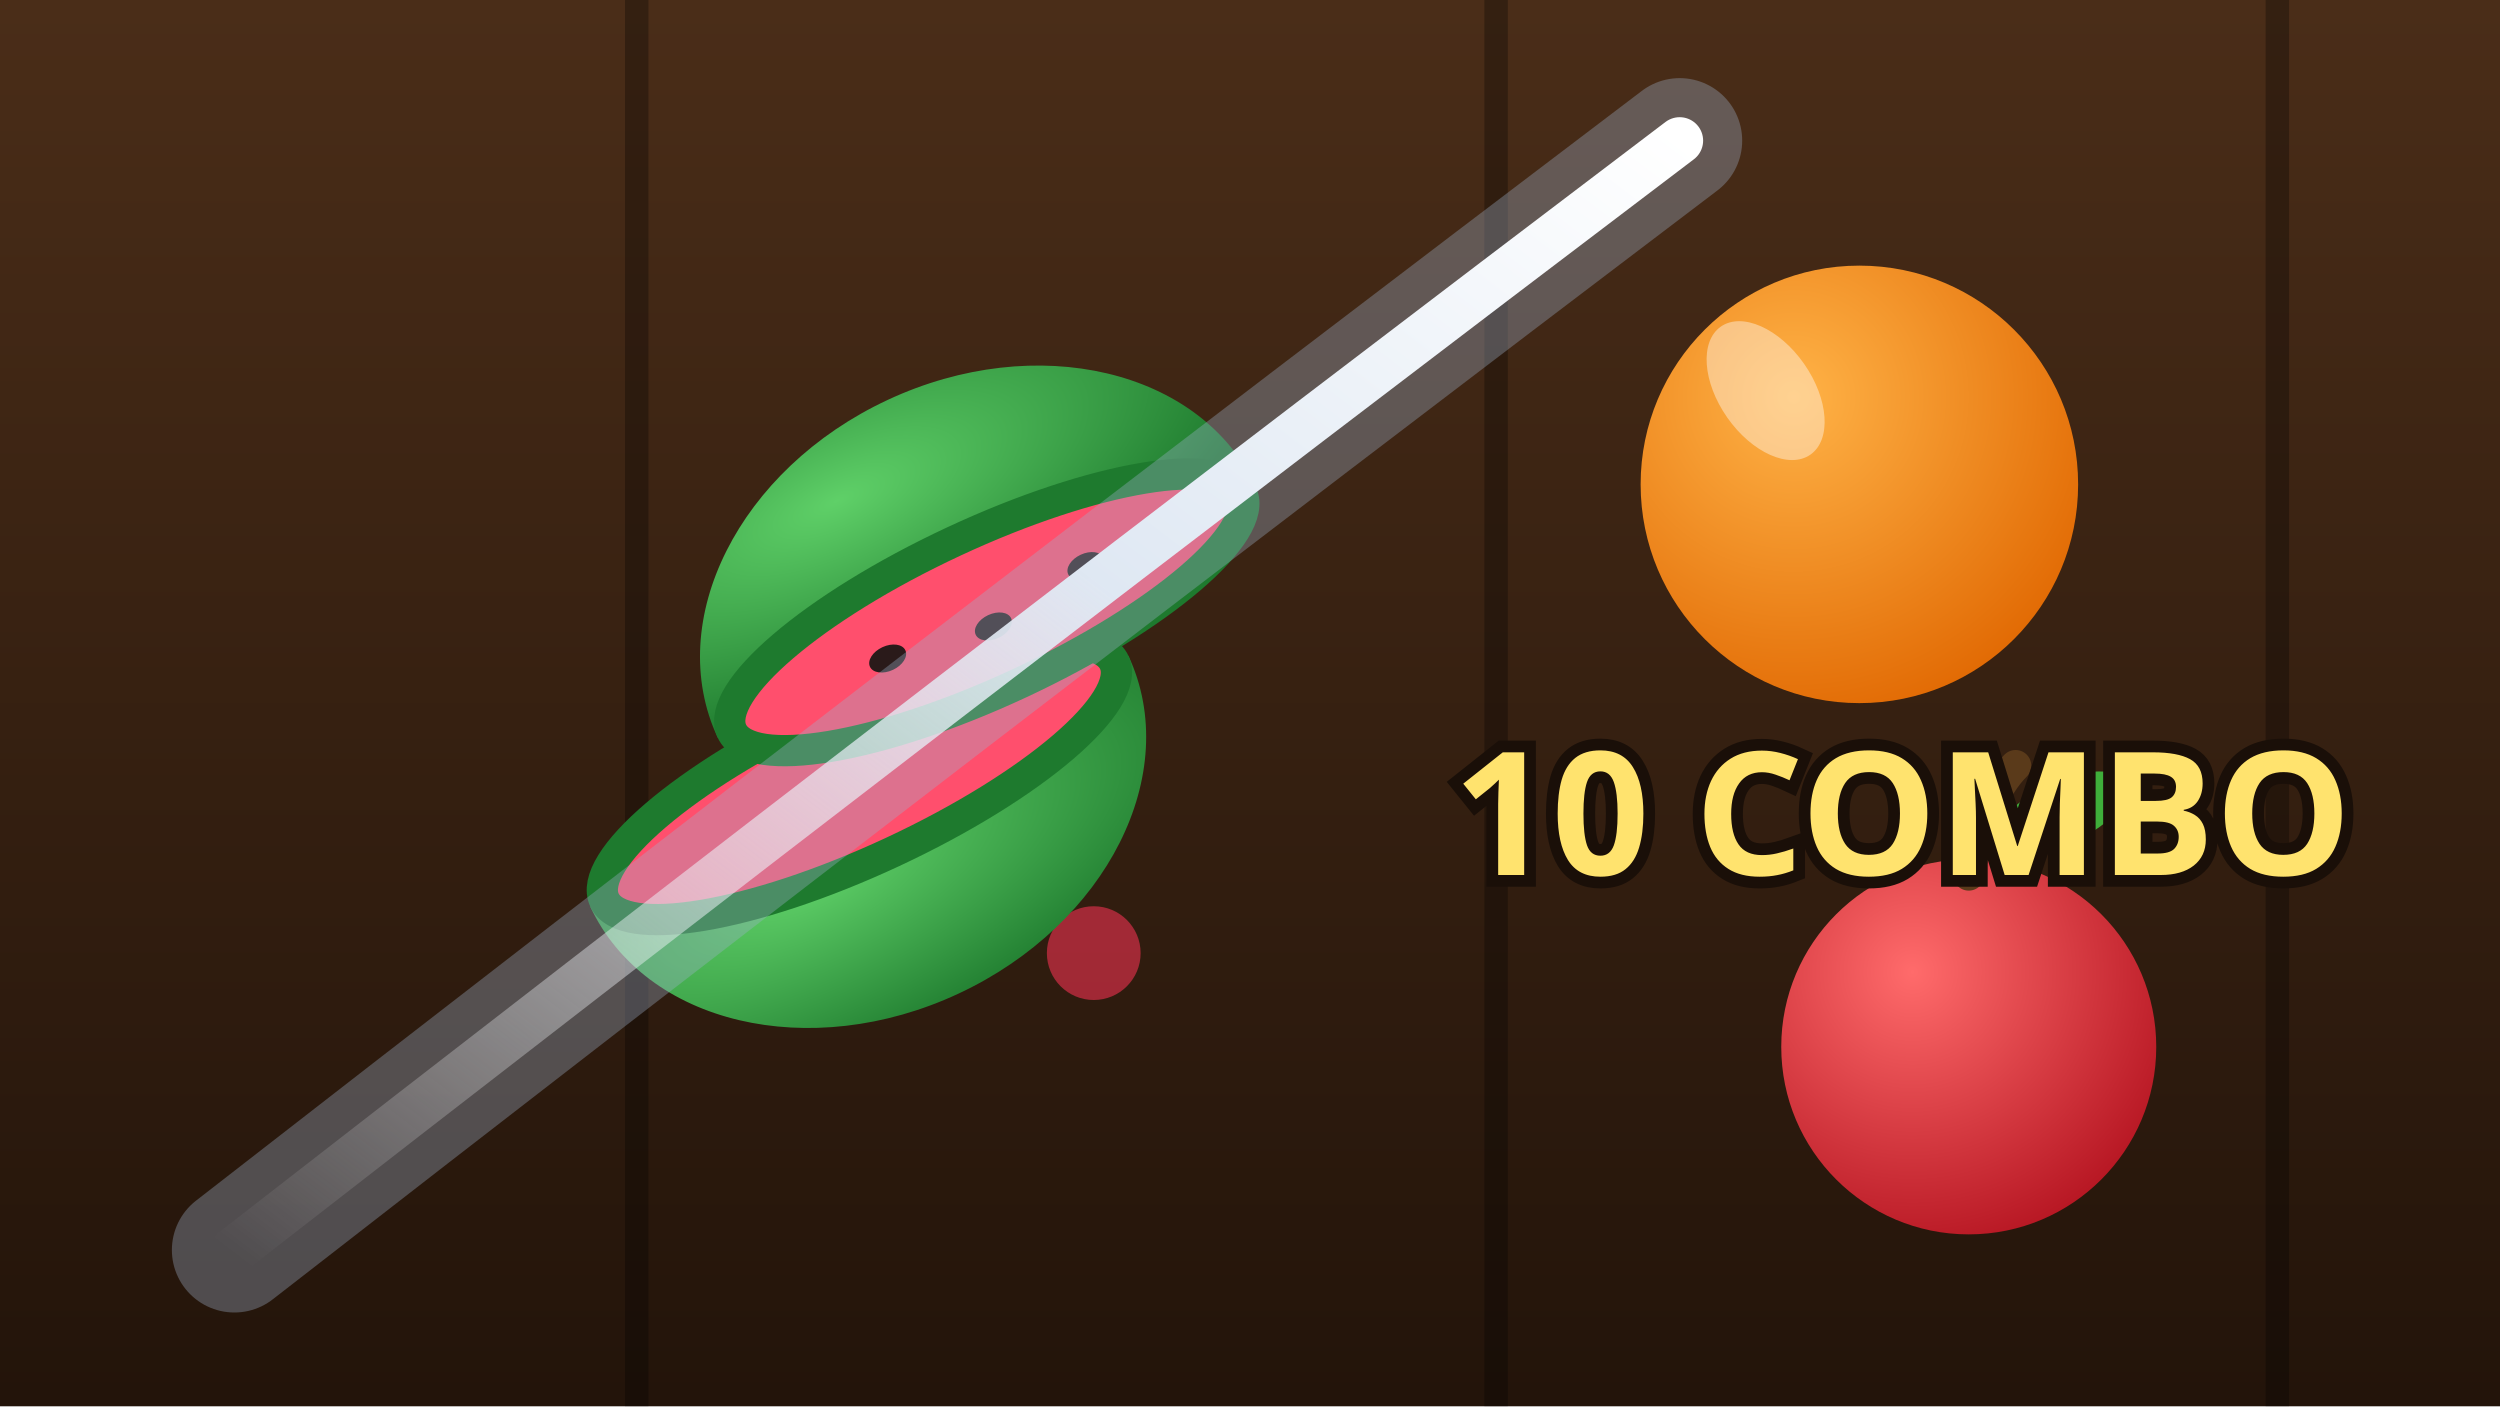
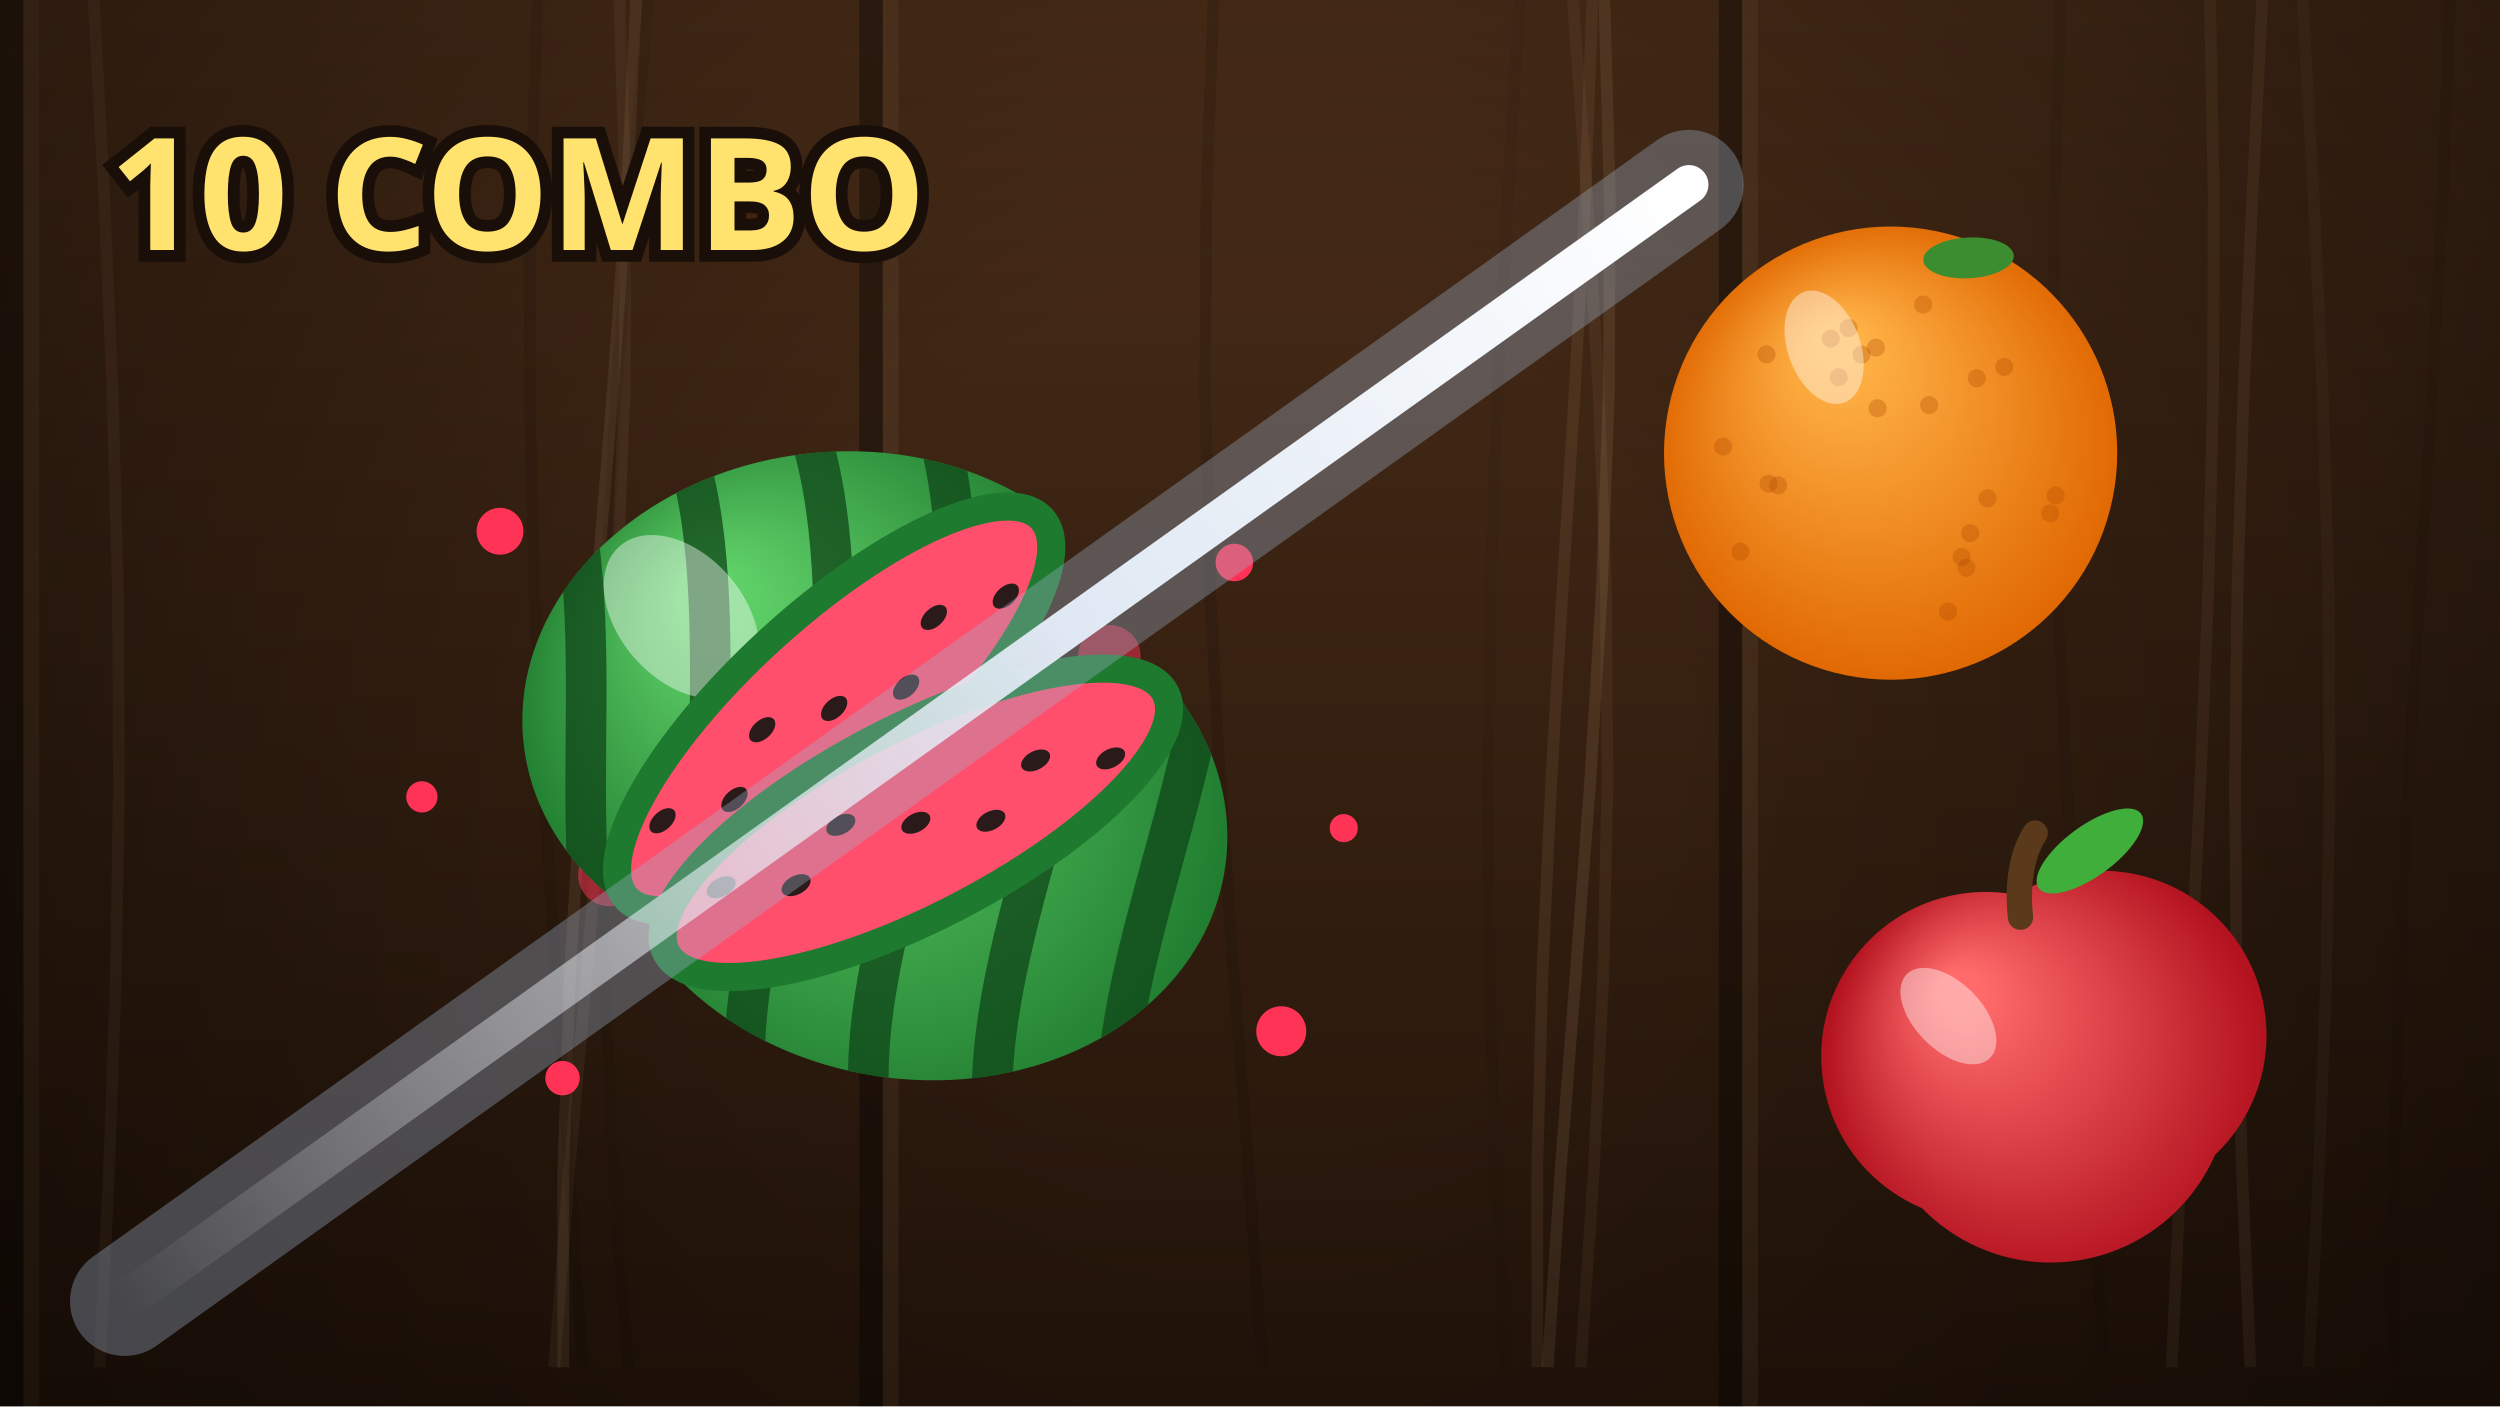
<svg xmlns="http://www.w3.org/2000/svg" viewBox="0 0 320 180">
  <defs>
    <linearGradient id="bg" x1="0" y1="0" x2="0" y2="1">
      <stop offset="0" stop-color="#4a2d18" />
      <stop offset="1" stop-color="#23140a" />
    </linearGradient>
-     <radialGradient id="melon" cx=".35" cy=".3" r=".8">
+     <radialGradient id="vig" gradientUnits="userSpaceOnUse" cx="160" cy="90" r="240" fr="54">
+       <stop offset="0" stop-color="#000" stop-opacity="0" />
+       <stop offset="1" stop-color="#000" stop-opacity=".6" />
+     </radialGradient>
+     <clipPath id="c0">
+       <rect x="-80" y="-80" width="160" height="80" />
+     </clipPath>
+     <clipPath id="c1">
+       <ellipse rx="40" ry="32.8" />
+     </clipPath>
+     <radialGradient id="g2" gradientUnits="userSpaceOnUse" cx="0" cy="0" r="42" fx="-14" fy="-16" fr="4">
      <stop offset="0" stop-color="#5fd068" />
      <stop offset="1" stop-color="#1e7a2e" />
    </radialGradient>
-     <radialGradient id="orange" cx=".35" cy=".3" r=".8">
+     <clipPath id="c3">
+       <rect x="-80" y="0" width="160" height="80" />
+     </clipPath>
+     <clipPath id="c4">
+       <ellipse rx="40" ry="32.8" />
+     </clipPath>
+     <radialGradient id="g5" gradientUnits="userSpaceOnUse" cx="0" cy="0" r="42" fx="-14" fy="-16" fr="4">
+       <stop offset="0" stop-color="#5fd068" />
+       <stop offset="1" stop-color="#1e7a2e" />
+     </radialGradient>
+     <radialGradient id="g6" gradientUnits="userSpaceOnUse" cx="0" cy="0" r="30.45" fx="-10.15" fy="-11.6" fr="2.9">
      <stop offset="0" stop-color="#ffb347" />
      <stop offset="1" stop-color="#e06600" />
    </radialGradient>
-     <radialGradient id="apple" cx=".35" cy=".3" r=".8">
+     <radialGradient id="g7" gradientUnits="userSpaceOnUse" cx="0" cy="0" r="28.35" fx="-9.45" fy="-10.8" fr="2.7">
      <stop offset="0" stop-color="#ff6b6b" />
      <stop offset="1" stop-color="#b3121f" />
    </radialGradient>
-     <linearGradient id="blade" x1="0" y1="1" x2="1" y2="0">
+     <linearGradient id="blade" gradientUnits="userSpaceOnUse" x1="15.96" y1="166.56" x2="216.18" y2="23.63">
      <stop offset="0" stop-color="#fff" stop-opacity="0" />
      <stop offset=".6" stop-color="#dfe8f3" />
      <stop offset="1" stop-color="#fff" />
    </linearGradient>
  </defs>
  <rect width="320" height="180" fill="url(#bg)" />
-   <g fill="#000" opacity=".3">
-     <rect x="80" width="3" height="180" />
-     <rect x="190" width="3" height="180" />
-     <rect x="290" width="3" height="180" />
+   <polyline points="12 0 13.32 25 14.4 50 15.08 75 15.23 100 14.83 125 13.95 150 12.73 175" fill="none" stroke="rgb(255,210,160)" stroke-opacity="0.07" stroke-width="1.5" />
+   <polyline points="79.28 0 80.07 25 79.95 50 78.93 75 77.2 100 75.04 125 72.83 150 70.94 175" fill="none" stroke="rgb(255,210,160)" stroke-opacity="0.07" stroke-width="1.5" />
+   <polyline points="81.43 0 80.21 25 78.44 50 76.4 75 74.46 100 72.94 125 72.1 150 72.1 175" fill="none" stroke="rgb(255,210,160)" stroke-opacity="0.1" stroke-width="1.5" />
+   <polyline points="82.98 0 80.82 25 78.9 50 77.56 75 77.02 100 77.37 125 78.55 150 80.37 175" fill="none" stroke="rgb(0,0,0)" stroke-opacity="0.08" stroke-width="1.5" />
+   <polyline points="68.8 0 67.95 25 67.79 50 68.36 75 69.56 100 71.18 125 72.95 150 74.56 175" fill="none" stroke="rgb(0,0,0)" stroke-opacity="0.1" stroke-width="1.5" />
+   <rect x="0" width="3" height="180" fill="#000" fill-opacity=".35" />
+   <rect x="3" width="2" height="180" fill="rgb(255,220,180)" fill-opacity=".06" />
+   <polyline points="201.33 0 203.13 25 204.62 50 205.55 75 205.76 100 205.21 125 203.99 150 202.32 175" fill="none" stroke="rgb(255,210,160)" stroke-opacity="0.06" stroke-width="1.5" />
+   <polyline points="205.36 0 206.05 25 205.94 50 205.06 75 203.55 100 201.67 125 199.74 150 198.1 175" fill="none" stroke="rgb(255,210,160)" stroke-opacity="0.1" stroke-width="1.5" />
+   <polyline points="203.83 0 202.91 25 201.57 50 200.03 75 198.56 100 197.41 125 196.77 150 196.77 175" fill="none" stroke="rgb(255,210,160)" stroke-opacity="0.08" stroke-width="1.5" />
+   <polyline points="194.5 0 193.02 25 191.71 50 190.78 75 190.41 100 190.65 125 191.46 150 192.71 175" fill="none" stroke="rgb(0,0,0)" stroke-opacity="0.06" stroke-width="1.5" />
+   <polyline points="155.34 0 154.42 25 154.25 50 154.87 75 156.17 100 157.93 125 159.84 150 161.59 175" fill="none" stroke="rgb(0,0,0)" stroke-opacity="0.12" stroke-width="1.5" />
+   <rect x="110" width="3" height="180" fill="#000" fill-opacity=".35" />
+   <rect x="113" width="2" height="180" fill="rgb(255,220,180)" fill-opacity=".06" />
+   <polyline points="294.72 0 296.13 25 297.3 50 298.03 75 298.2 100 297.76 125 296.81 150 295.5 175" fill="none" stroke="rgb(255,210,160)" stroke-opacity="0.05" stroke-width="1.5" />
+   <polyline points="282.88 0 283.35 25 283.28 50 282.68 75 281.66 100 280.4 125 279.1 150 277.99 175" fill="none" stroke="rgb(255,210,160)" stroke-opacity="0.08" stroke-width="1.5" />
+   <polyline points="313.61 0 312.68 25 311.32 50 309.76 75 308.28 100 307.12 125 306.48 150 306.47 175" fill="none" stroke="rgb(0,0,0)" stroke-opacity="0.08" stroke-width="1.5" />
+   <polyline points="289.57 0 288.31 25 287.19 50 286.4 75 286.08 100 286.29 125 286.98 150 288.04 175" fill="none" stroke="rgb(255,210,160)" stroke-opacity="0.09" stroke-width="1.5" />
+   <polyline points="263.78 0 262.97 25 262.82 50 263.37 75 264.52 100 266.07 125 267.76 150 269.31 175" fill="none" stroke="rgb(0,0,0)" stroke-opacity="0.08" stroke-width="1.5" />
+   <rect x="220" width="3" height="180" fill="#000" fill-opacity=".35" />
+   <rect x="223" width="2" height="180" fill="rgb(255,220,180)" fill-opacity=".06" />
+   <rect width="320" height="180" fill="url(#vig)" />
+   <g fill="#ff3355" fill-opacity=".5">
+     <circle cx="112" cy="102" r="16" />
+     <circle cx="92" cy="90" r="7" />
+     <circle cx="134" cy="114" r="8" />
+     <circle cx="104" cy="124" r="5" />
+     <circle cx="142" cy="84" r="4" />
+     <circle cx="78" cy="112" r="4" />
  </g>
-   <g fill="#ff3355" opacity=".55">
-     <circle cx="118" cy="104" r="14" />
-     <circle cx="96" cy="88" r="5" />
-     <circle cx="140" cy="122" r="6" />
-     <circle cx="104" cy="126" r="4" />
+   <g fill="#ff3355">
+     <circle cx="64" cy="68" r="3" />
+     <circle cx="164" cy="132" r="3.2" />
+     <circle cx="72" cy="138" r="2.2" />
+     <circle cx="158" cy="72" r="2.4" />
+     <circle cx="172" cy="106" r="1.8" />
+     <circle cx="54" cy="102" r="2" />
  </g>
-   <g transform="rotate(-25 110 100)">
-     <path d="M72 100a38 30 0 0 0 76 0z" fill="url(#melon)" />
-     <ellipse cx="110" cy="100" rx="36" ry="10" fill="#ff4f6d" stroke="#1e7a2e" stroke-width="4" />
-   </g>
-   <g transform="translate(18 -18) rotate(-25 110 100)">
-     <path d="M72 96a38 30 0 0 1 76 0z" fill="url(#melon)" />
-     <ellipse cx="110" cy="96" rx="36" ry="10" fill="#ff4f6d" stroke="#1e7a2e" stroke-width="4" />
+   <g transform="translate(106.77 90.68) rotate(-42.4)">
+     <g clip-path="url(#c0)">
+       <g transform="rotate(35.52)">
+         <ellipse rx="40" ry="32.8" fill="url(#g2)" />
+         <g clip-path="url(#c1)" stroke="rgb(15,70,25)" stroke-opacity=".75" stroke-width="5.2" fill="none">
+           <path d="M-32 -40C-24.8 -16 -39.2 16 -32 40" />
+           <path d="M-16 -40C-8.8 -16 -23.2 16 -16 40" />
+           <path d="M0 -40C7.2 -16 -7.2 16 0 40" />
+           <path d="M16 -40C23.2 -16 8.8 16 16 40" />
+           <path d="M32 -40C39.2 -16 24.8 16 32 40" />
+         </g>
+         <ellipse cx="-18" cy="-14" rx="8" ry="12" transform="rotate(-34.38 -18 -14)" fill="#fff" fill-opacity=".42" />
+       </g>
+     </g>
+     <ellipse rx="36" ry="12" fill="#ff4f6d" stroke="#1e7a2e" stroke-width="3.6" />
    <g fill="#2a1a1a">
-       <ellipse cx="96" cy="96" rx="2.5" ry="1.6" />
-       <ellipse cx="110" cy="98" rx="2.5" ry="1.6" />
-       <ellipse cx="124" cy="96" rx="2.5" ry="1.6" />
+       <ellipse cx="-25.92" cy="-4.2" rx="2" ry="1.2" />
+       <ellipse cx="-17.28" cy="0" rx="2" ry="1.2" />
+       <ellipse cx="-8.64" cy="-4.2" rx="2" ry="1.2" />
+       <ellipse cx="0" cy="0" rx="2" ry="1.2" />
+       <ellipse cx="8.64" cy="4.2" rx="2" ry="1.2" />
+       <ellipse cx="17.28" cy="0" rx="2" ry="1.2" />
+       <ellipse cx="25.92" cy="4.2" rx="2" ry="1.2" />
    </g>
  </g>
-   <circle cx="238" cy="62" r="28" fill="url(#orange)" />
-   <ellipse cx="226" cy="50" rx="6" ry="10" fill="#fff" opacity=".4" transform="rotate(-35 226 50)" />
-   <circle cx="252" cy="134" r="24" fill="url(#apple)" />
-   <path d="M252 112q2-10 6-14" stroke="#5a3a1a" stroke-width="4" stroke-linecap="round" fill="none" />
-   <ellipse cx="264" cy="104" rx="9" ry="4" fill="#3fae3a" transform="rotate(-25 264 104)" />
-   <path d="M30 160Q120 90 215 18" stroke="#9fb3cc" stroke-opacity=".35" stroke-width="16" stroke-linecap="round" fill="none" />
-   <path d="M30 160Q120 90 215 18" stroke="url(#blade)" stroke-width="6" stroke-linecap="round" fill="none" />
-   <g fill="#ffe36e" stroke="#1a0f08" stroke-width="3" paint-order="stroke" font-family="sans-serif" font-weight="900" font-size="22">
-     <text x="186" y="112">10 COMBO</text>
+   <g transform="translate(117.23 105.32) rotate(-27.5)">
+     <g clip-path="url(#c3)">
+       <g transform="rotate(35.52)">
+         <ellipse rx="40" ry="32.8" fill="url(#g5)" />
+         <g clip-path="url(#c4)" stroke="rgb(15,70,25)" stroke-opacity=".75" stroke-width="5.2" fill="none">
+           <path d="M-32 -40C-24.8 -16 -39.2 16 -32 40" />
+           <path d="M-16 -40C-8.8 -16 -23.2 16 -16 40" />
+           <path d="M0 -40C7.2 -16 -7.2 16 0 40" />
+           <path d="M16 -40C23.2 -16 8.8 16 16 40" />
+           <path d="M32 -40C39.2 -16 24.8 16 32 40" />
+         </g>
+         <ellipse cx="-18" cy="-14" rx="8" ry="12" transform="rotate(-34.38 -18 -14)" fill="#fff" fill-opacity=".42" />
+       </g>
+     </g>
+     <ellipse rx="36" ry="12" fill="#ff4f6d" stroke="#1e7a2e" stroke-width="3.6" />
+     <g fill="#2a1a1a">
+       <ellipse cx="-25.92" cy="-4.2" rx="2" ry="1.2" />
+       <ellipse cx="-17.28" cy="0" rx="2" ry="1.2" />
+       <ellipse cx="-8.64" cy="-4.2" rx="2" ry="1.2" />
+       <ellipse cx="0" cy="0" rx="2" ry="1.2" />
+       <ellipse cx="8.64" cy="4.2" rx="2" ry="1.2" />
+       <ellipse cx="17.28" cy="0" rx="2" ry="1.2" />
+       <ellipse cx="25.92" cy="4.2" rx="2" ry="1.2" />
+     </g>
  </g>
+   <g transform="translate(242 58) rotate(14.32)">
+     <circle r="29" fill="url(#g6)" />
+     <g fill="rgb(170,70,0)" fill-opacity=".3">
+       <circle cx="21.81" cy="0.02" r="1.16" />
+       <circle cx="-14.17" cy="7.66" r="1.16" />
+       <circle cx="-9.17" cy="-14.18" r="1.16" />
+       <circle cx="12.4" cy="7.41" r="1.16" />
+       <circle cx="-11.06" cy="-12.31" r="1.16" />
+       <circle cx="-12.92" cy="7.55" r="1.16" />
+       <circle cx="-15.52" cy="16.98" r="1.16" />
+       <circle cx="-8.85" cy="-7.78" r="1.16" />
+       <circle cx="8.31" cy="-12.01" r="1.16" />
+       <circle cx="12.15" cy="17.84" r="1.16" />
+       <circle cx="-0.67" cy="-19.46" r="1.16" />
+       <circle cx="-6.72" cy="-11.29" r="1.16" />
+       <circle cx="11.37" cy="-14.29" r="1.16" />
+       <circle cx="12.1" cy="10.63" r="1.16" />
+       <circle cx="13.03" cy="11.82" r="1.16" />
+       <circle cx="21.7" cy="2.41" r="1.16" />
+       <circle cx="3.26" cy="-7.17" r="1.16" />
+       <circle cx="-5.16" cy="-12.62" r="1.16" />
+       <circle cx="13.45" cy="2.54" r="1.16" />
+       <circle cx="-18.52" cy="-8.32" r="1.16" />
+       <circle cx="-3.04" cy="-5.15" r="1.16" />
+       <circle cx="-20.97" cy="4.49" r="1.16" />
+     </g>
+     <ellipse cx="3.48" cy="-26.68" rx="5.8" ry="2.61" transform="rotate(-17.19 3.48 -26.68)" fill="#3c8d2f" />
+     <ellipse cx="-11.6" cy="-11.02" rx="4.64" ry="7.54" transform="rotate(-34.38 -11.6 -11.02)" fill="#fff" fill-opacity=".42" />
+   </g>
+   <g transform="translate(262 136) rotate(-10.31)">
+     <path d="M-28.62 -2.16a21.06 21.06 0 1 0 42.12 0a21.06 21.06 0 1 0 -42.12 0M-13.5 -2.16a21.06 21.06 0 1 0 42.12 0a21.06 21.06 0 1 0 -42.12 0M-22.95 2.7a22.95 22.95 0 1 0 45.9 0a22.95 22.95 0 1 0 -45.9 0" fill="url(#g7)" />
+     <path d="M0 -18.9Q0.54 -25.65 3.78 -29.16" stroke="#5a3a1a" stroke-width="3.24" stroke-linecap="round" fill="none" />
+     <ellipse cx="10.26" cy="-25.65" rx="8.1" ry="3.24" transform="rotate(-25.78 10.26 -25.65)" fill="#3fae3a" />
+     <ellipse cx="-11.34" cy="-8.1" rx="4.32" ry="7.56" transform="rotate(-34.38 -11.34 -8.1)" fill="#fff" fill-opacity=".42" />
+   </g>
+   <path d="M15.96 166.56L216.18 23.63" stroke="#9fb3cc" stroke-opacity=".35" stroke-width="14" stroke-linecap="round" fill="none" />
+   <path d="M15.96 166.56L216.18 23.63" stroke="url(#blade)" stroke-width="5" stroke-linecap="round" fill="none" />
+   <text x="14" y="32" fill="#ffe36e" stroke="#1a0f08" stroke-width="3" paint-order="stroke" font-family="sans-serif" font-weight="900" font-size="20">10 COMBO</text>
</svg>
